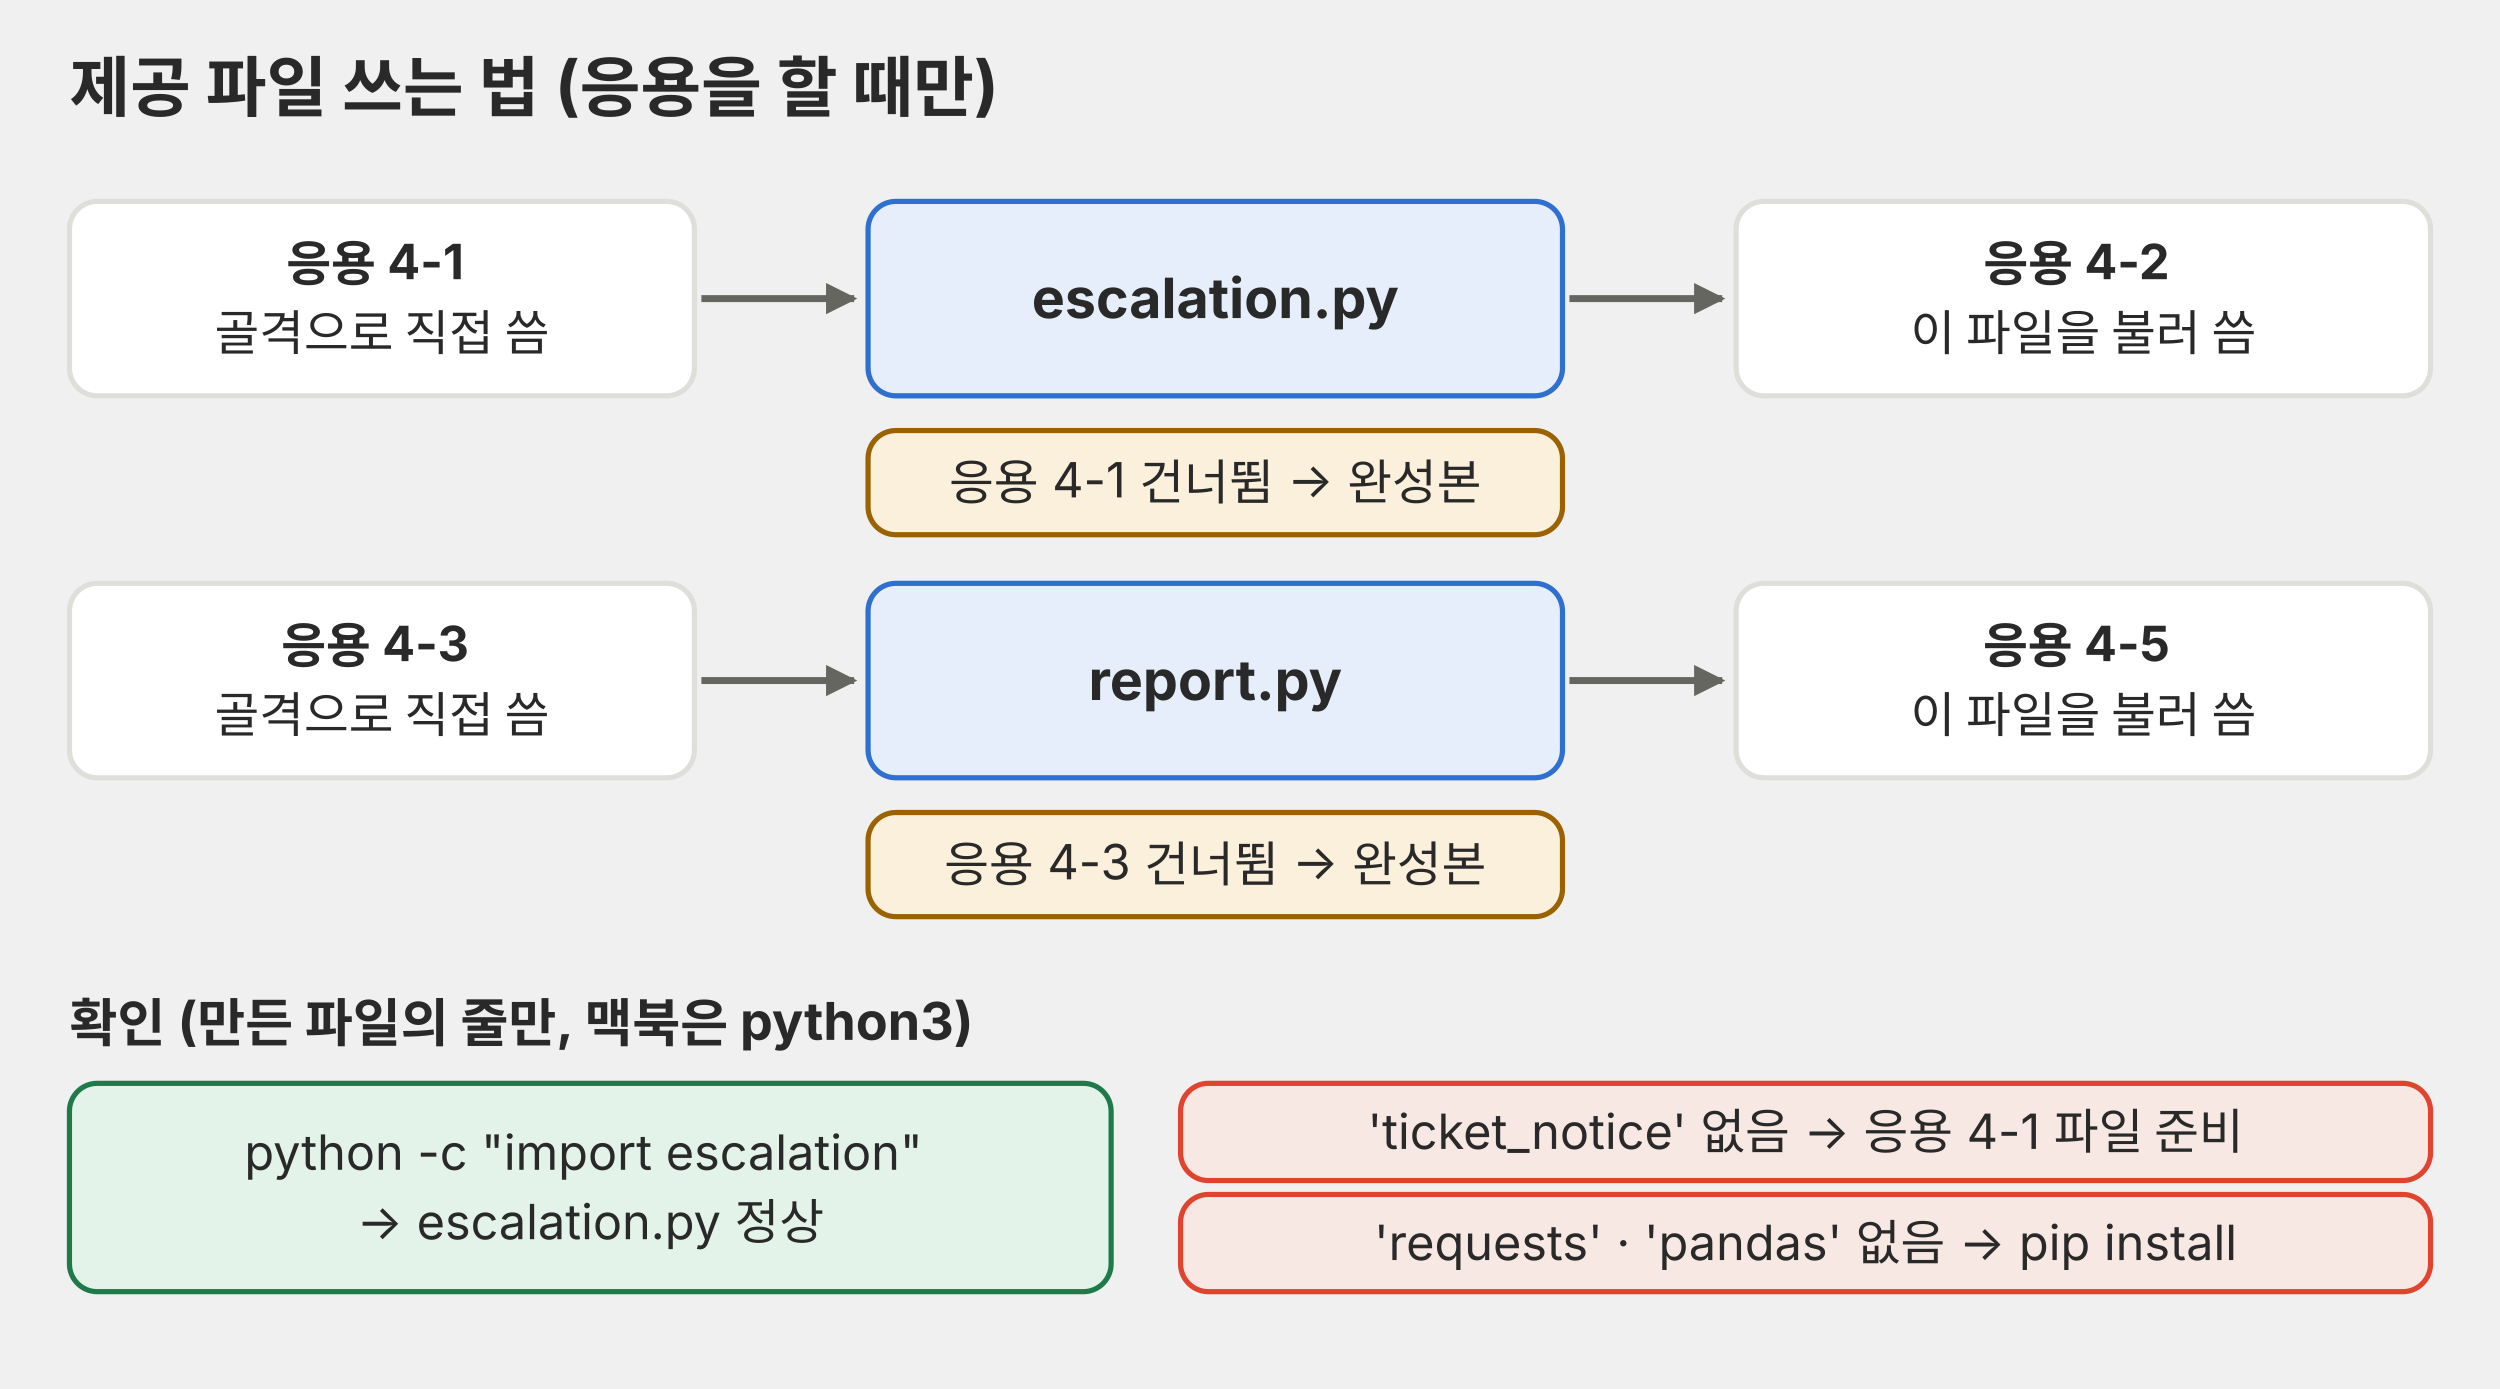
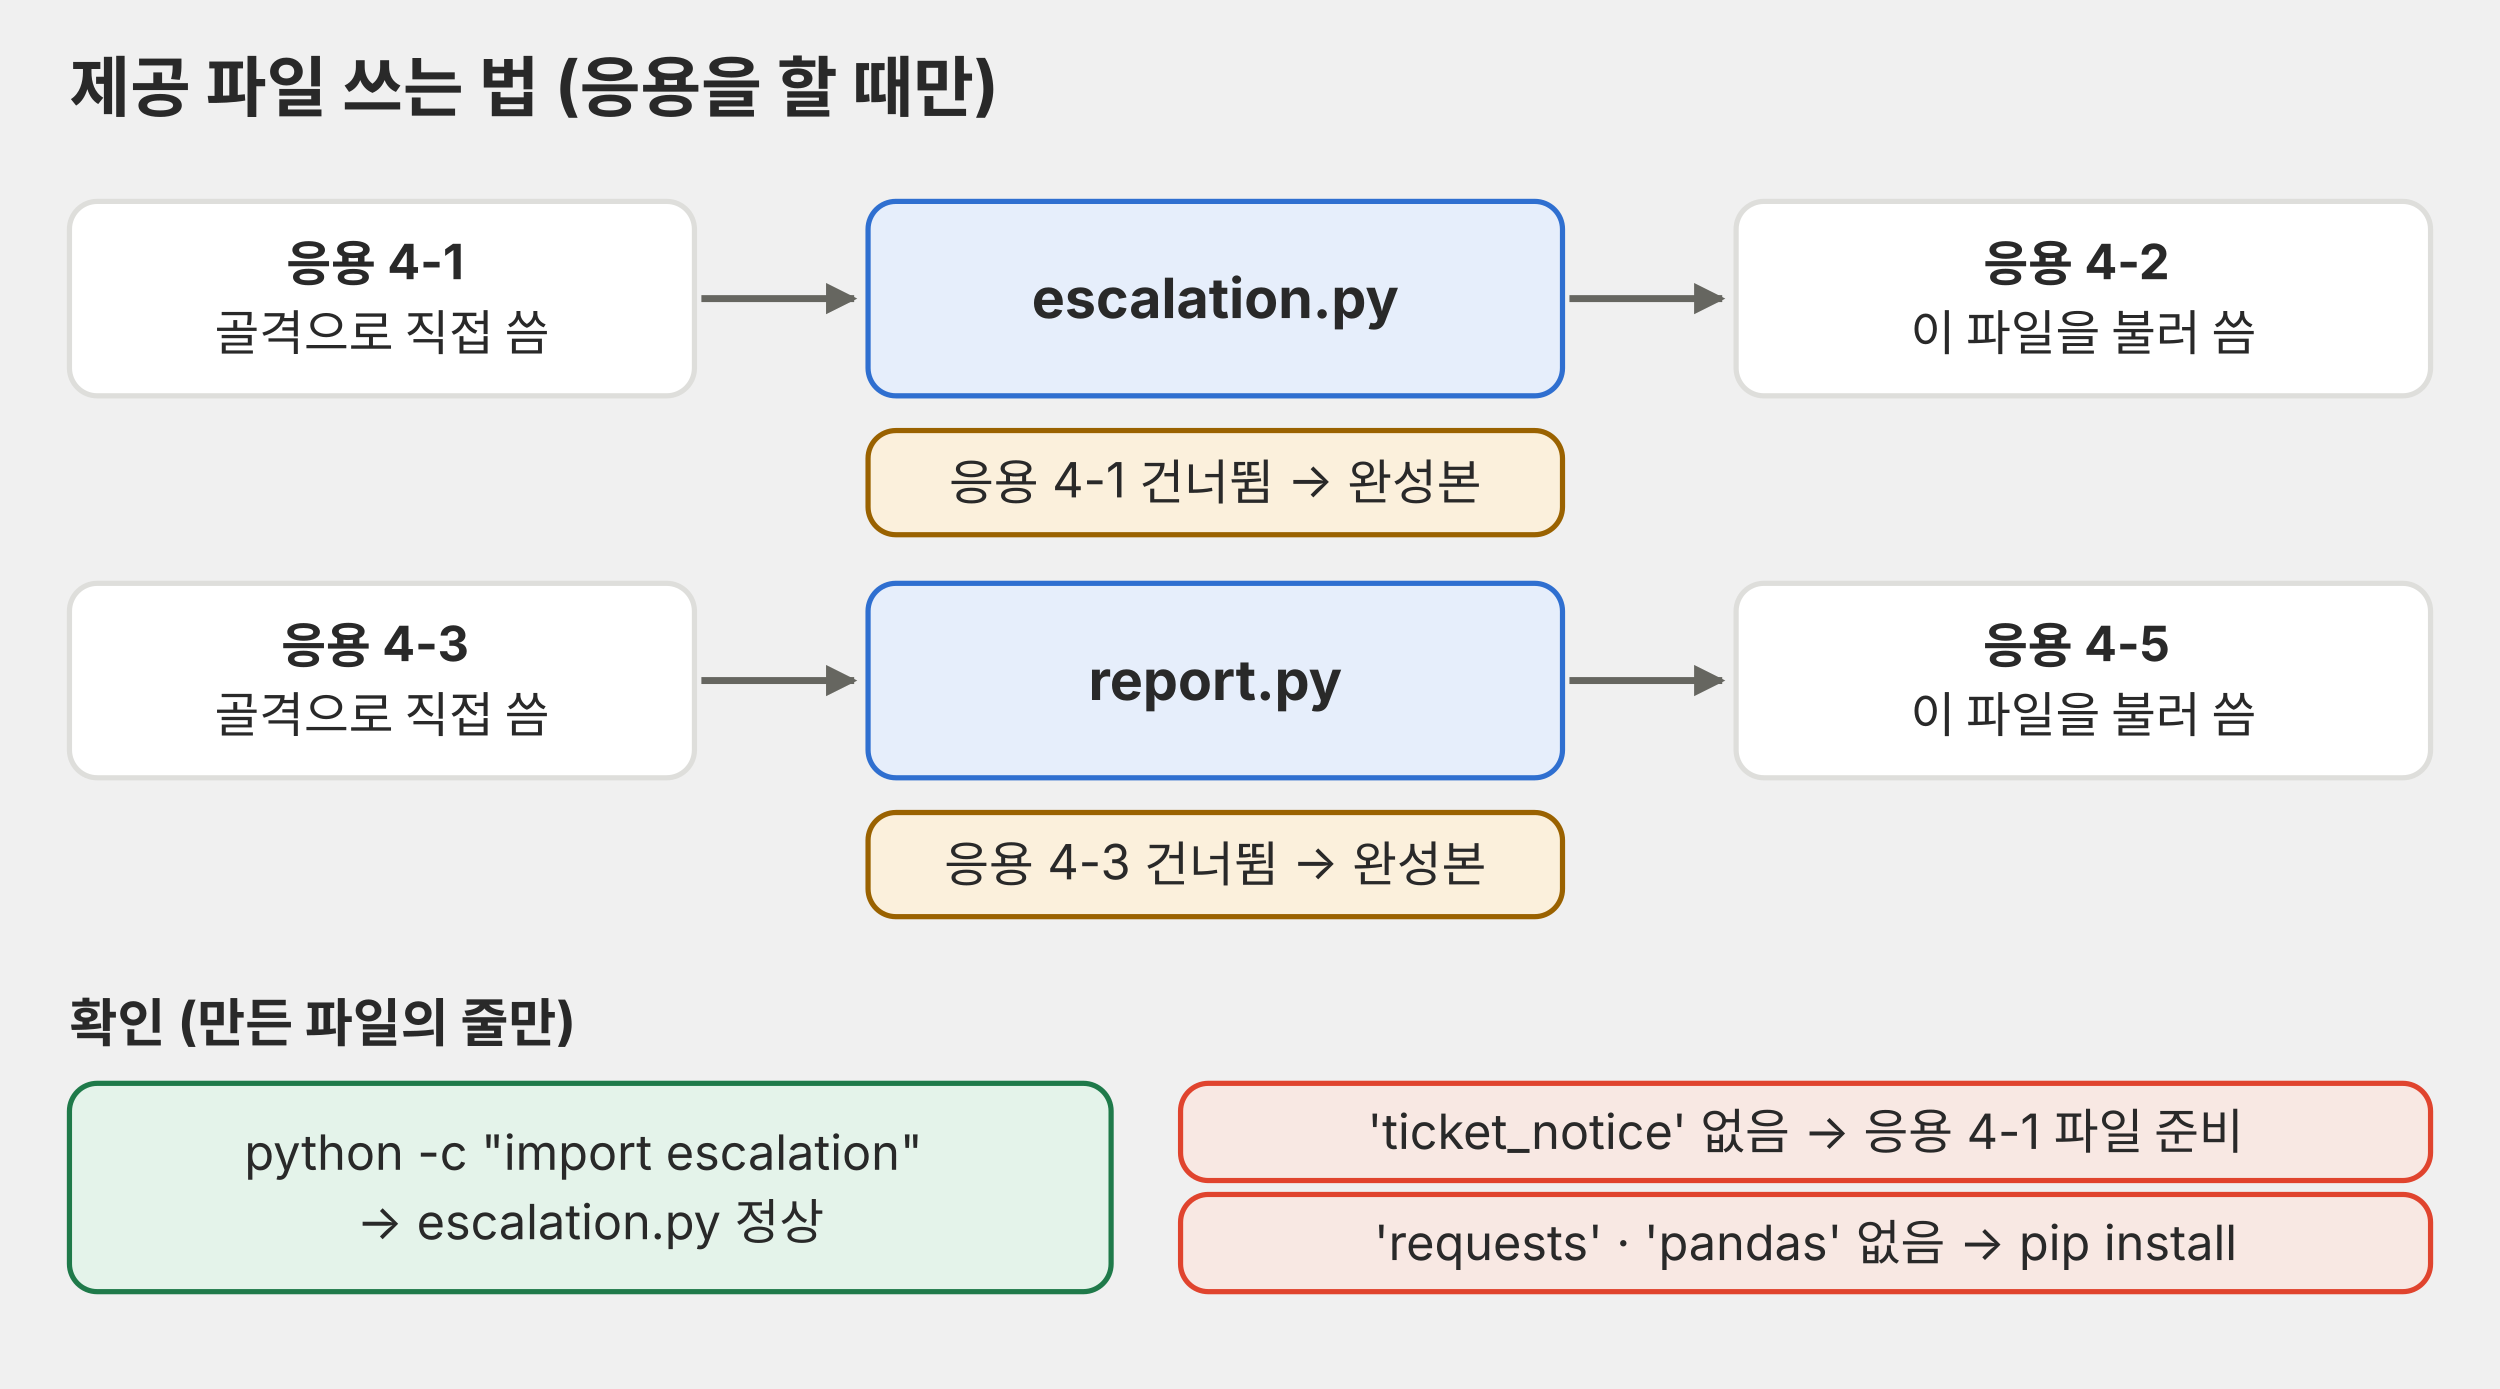
<svg xmlns="http://www.w3.org/2000/svg" viewBox="0 0 720 400" role="img">
  <defs>
    <marker id="a-p01" viewBox="0 0 10 10" refX="9" refY="5" markerWidth="9" markerHeight="9" markerUnits="userSpaceOnUse" orient="auto">
      <path d="M0 0L10 5L0 10z" fill="#666660" />
    </marker>
  </defs>
  <g font-family="Pretendard, 'Noto Sans KR', -apple-system, 'Segoe UI', sans-serif">
    <text x="20" y="32" font-size="19" text-anchor="start" fill="#292929">
      <tspan x="20" font-weight="bold">제공 파일 쓰는 법 (응용을 할 때만)</tspan>
    </text>
    <rect x="20" y="58" width="180" height="56" rx="8" fill="#ffffff" stroke="#dededb" stroke-width="1.5" />
    <text x="110.0" y="80.9" font-size="14" text-anchor="middle" fill="#292929">
      <tspan x="110.0" font-weight="bold">응용 4-1</tspan>
      <tspan x="110.0" dy="20">골격으로 직접 씀</tspan>
    </text>
    <line x1="202" y1="86" x2="246" y2="86" stroke="#666660" stroke-width="2" marker-end="url(#a-p01)" />
    <rect x="250" y="58" width="200" height="56" rx="8" fill="#e6eefb" stroke="#2f6fd0" stroke-width="1.5" />
    <text x="350.0" y="91.6" font-size="16" text-anchor="middle" fill="#292929">
      <tspan x="350.0" font-weight="bold">escalation.py</tspan>
    </text>
    <line x1="452" y1="86" x2="496" y2="86" stroke="#666660" stroke-width="2" marker-end="url(#a-p01)" />
    <rect x="500" y="58" width="200" height="56" rx="8" fill="#ffffff" stroke="#dededb" stroke-width="1.5" />
    <text x="600.0" y="80.9" font-size="14" text-anchor="middle" fill="#292929">
      <tspan x="600.0" font-weight="bold">응용 4-2</tspan>
      <tspan x="600.0" dy="20">이 파일을 불러 씀</tspan>
    </text>
    <rect x="250" y="124" width="200" height="30" rx="8" fill="#fbf0dc" stroke="#9a6200" stroke-width="1.5" />
    <text x="350.0" y="143.9" font-size="14" text-anchor="middle" fill="#292929">
      <tspan x="350.0">응용 4-1 건너뜀 → 완성본</tspan>
    </text>
    <rect x="20" y="168" width="180" height="56" rx="8" fill="#ffffff" stroke="#dededb" stroke-width="1.5" />
    <text x="110.0" y="190.9" font-size="14" text-anchor="middle" fill="#292929">
      <tspan x="110.0" font-weight="bold">응용 4-3</tspan>
      <tspan x="110.0" dy="20">골격으로 직접 씀</tspan>
    </text>
    <line x1="202" y1="196" x2="246" y2="196" stroke="#666660" stroke-width="2" marker-end="url(#a-p01)" />
    <rect x="250" y="168" width="200" height="56" rx="8" fill="#e6eefb" stroke="#2f6fd0" stroke-width="1.5" />
    <text x="350.0" y="201.6" font-size="16" text-anchor="middle" fill="#292929">
      <tspan x="350.0" font-weight="bold">report.py</tspan>
    </text>
    <line x1="452" y1="196" x2="496" y2="196" stroke="#666660" stroke-width="2" marker-end="url(#a-p01)" />
    <rect x="500" y="168" width="200" height="56" rx="8" fill="#ffffff" stroke="#dededb" stroke-width="1.5" />
    <text x="600.0" y="190.9" font-size="14" text-anchor="middle" fill="#292929">
      <tspan x="600.0" font-weight="bold">응용 4-5</tspan>
      <tspan x="600.0" dy="20">이 파일을 불러 씀</tspan>
    </text>
    <rect x="250" y="234" width="200" height="30" rx="8" fill="#fbf0dc" stroke="#9a6200" stroke-width="1.5" />
    <text x="350.0" y="253.9" font-size="14" text-anchor="middle" fill="#292929">
      <tspan x="350.0">응용 4-3 건너뜀 → 완성본</tspan>
    </text>
    <text x="20" y="300" font-size="15" text-anchor="start" fill="#292929">
-       <tspan x="20" font-weight="bold">확인 (만든 파일의 줄만, 맥북은 python3)</tspan>
+       <tspan x="20" font-weight="bold">확인 (만든 파일의 줄만)</tspan>
    </text>
    <rect x="20" y="312" width="300" height="60" rx="8" fill="#e4f3ea" stroke="#1f7a4a" stroke-width="1.5" />
    <text x="170.0" y="336.9" font-size="14" text-anchor="middle" fill="#292929">
      <tspan x="170.0">python -c "import escalation"</tspan>
      <tspan x="170.0" dy="20">→ escalation.py 정상</tspan>
    </text>
    <rect x="340" y="312" width="360" height="28" rx="8" fill="#f8e8e3" stroke="#e0442e" stroke-width="1.5" />
    <text x="520.0" y="330.9" font-size="14" text-anchor="middle" fill="#292929">
      <tspan x="520.0">'ticket_notice' 없음 → 응용 4-1 파일 준비</tspan>
    </text>
    <rect x="340" y="344" width="360" height="28" rx="8" fill="#f8e8e3" stroke="#e0442e" stroke-width="1.5" />
    <text x="520.0" y="362.9" font-size="14" text-anchor="middle" fill="#292929">
      <tspan x="520.0">'requests' · 'pandas' 없음 → pip install</tspan>
    </text>
  </g>
</svg>
